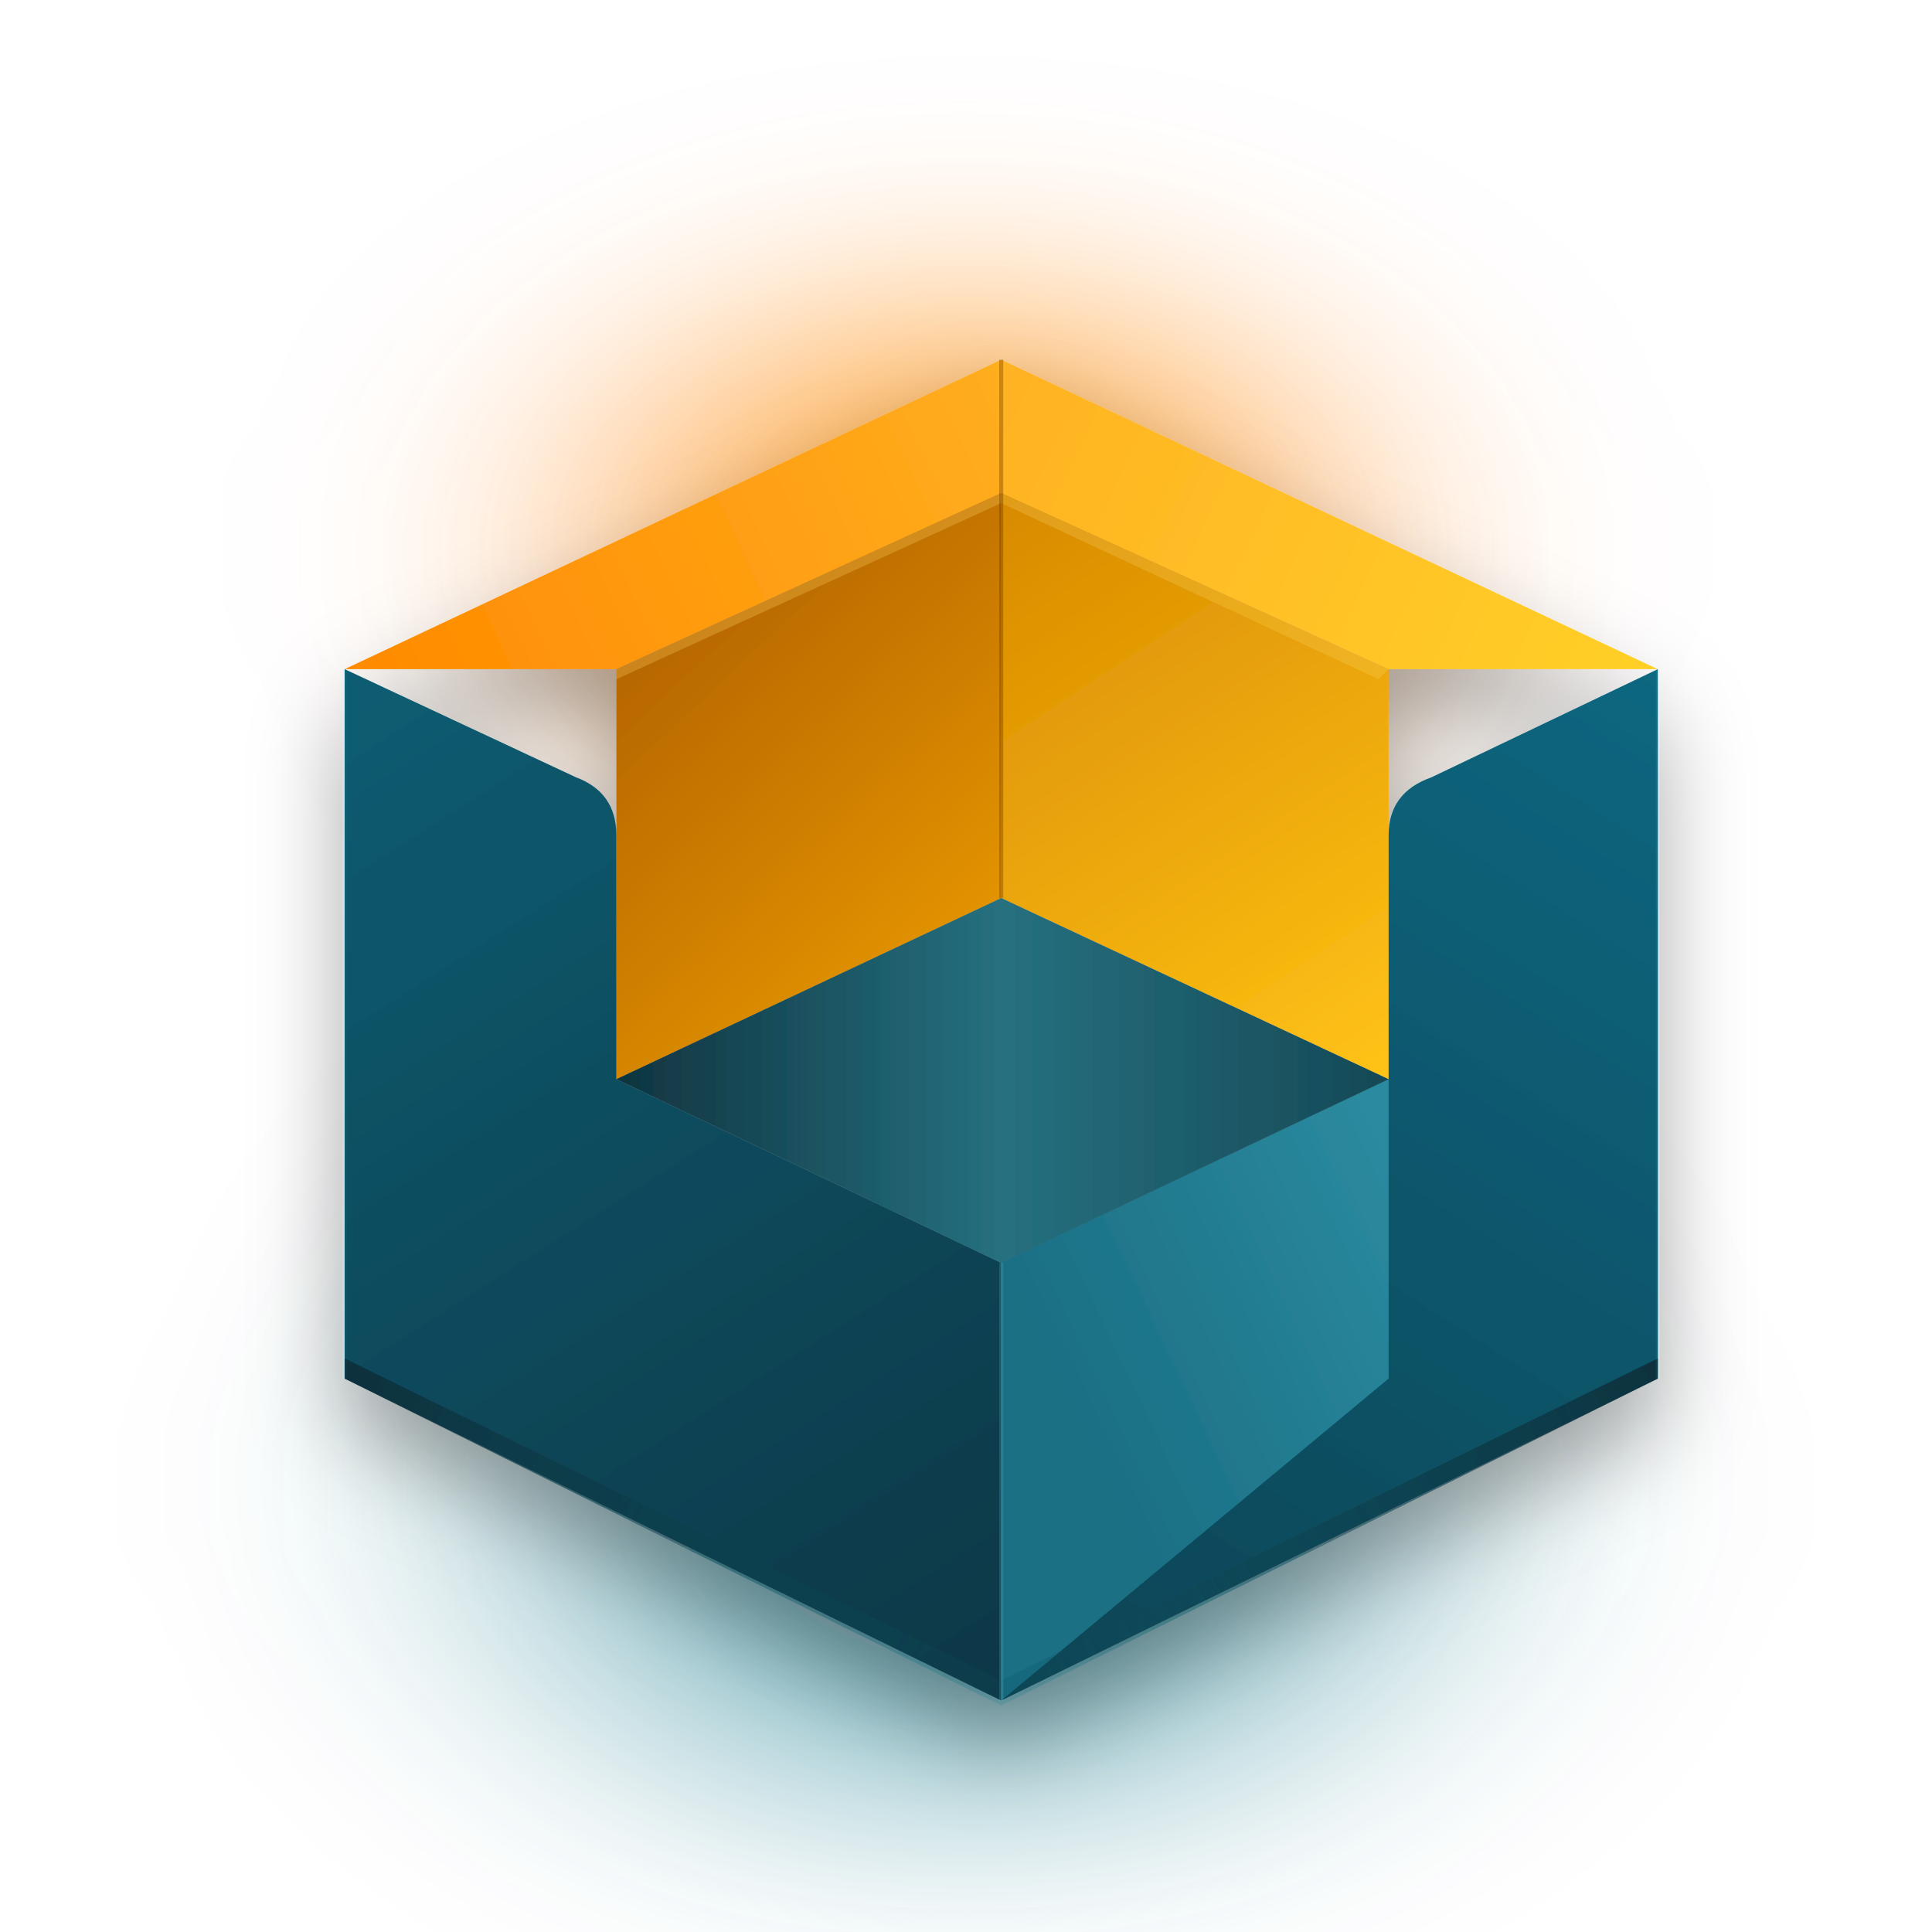
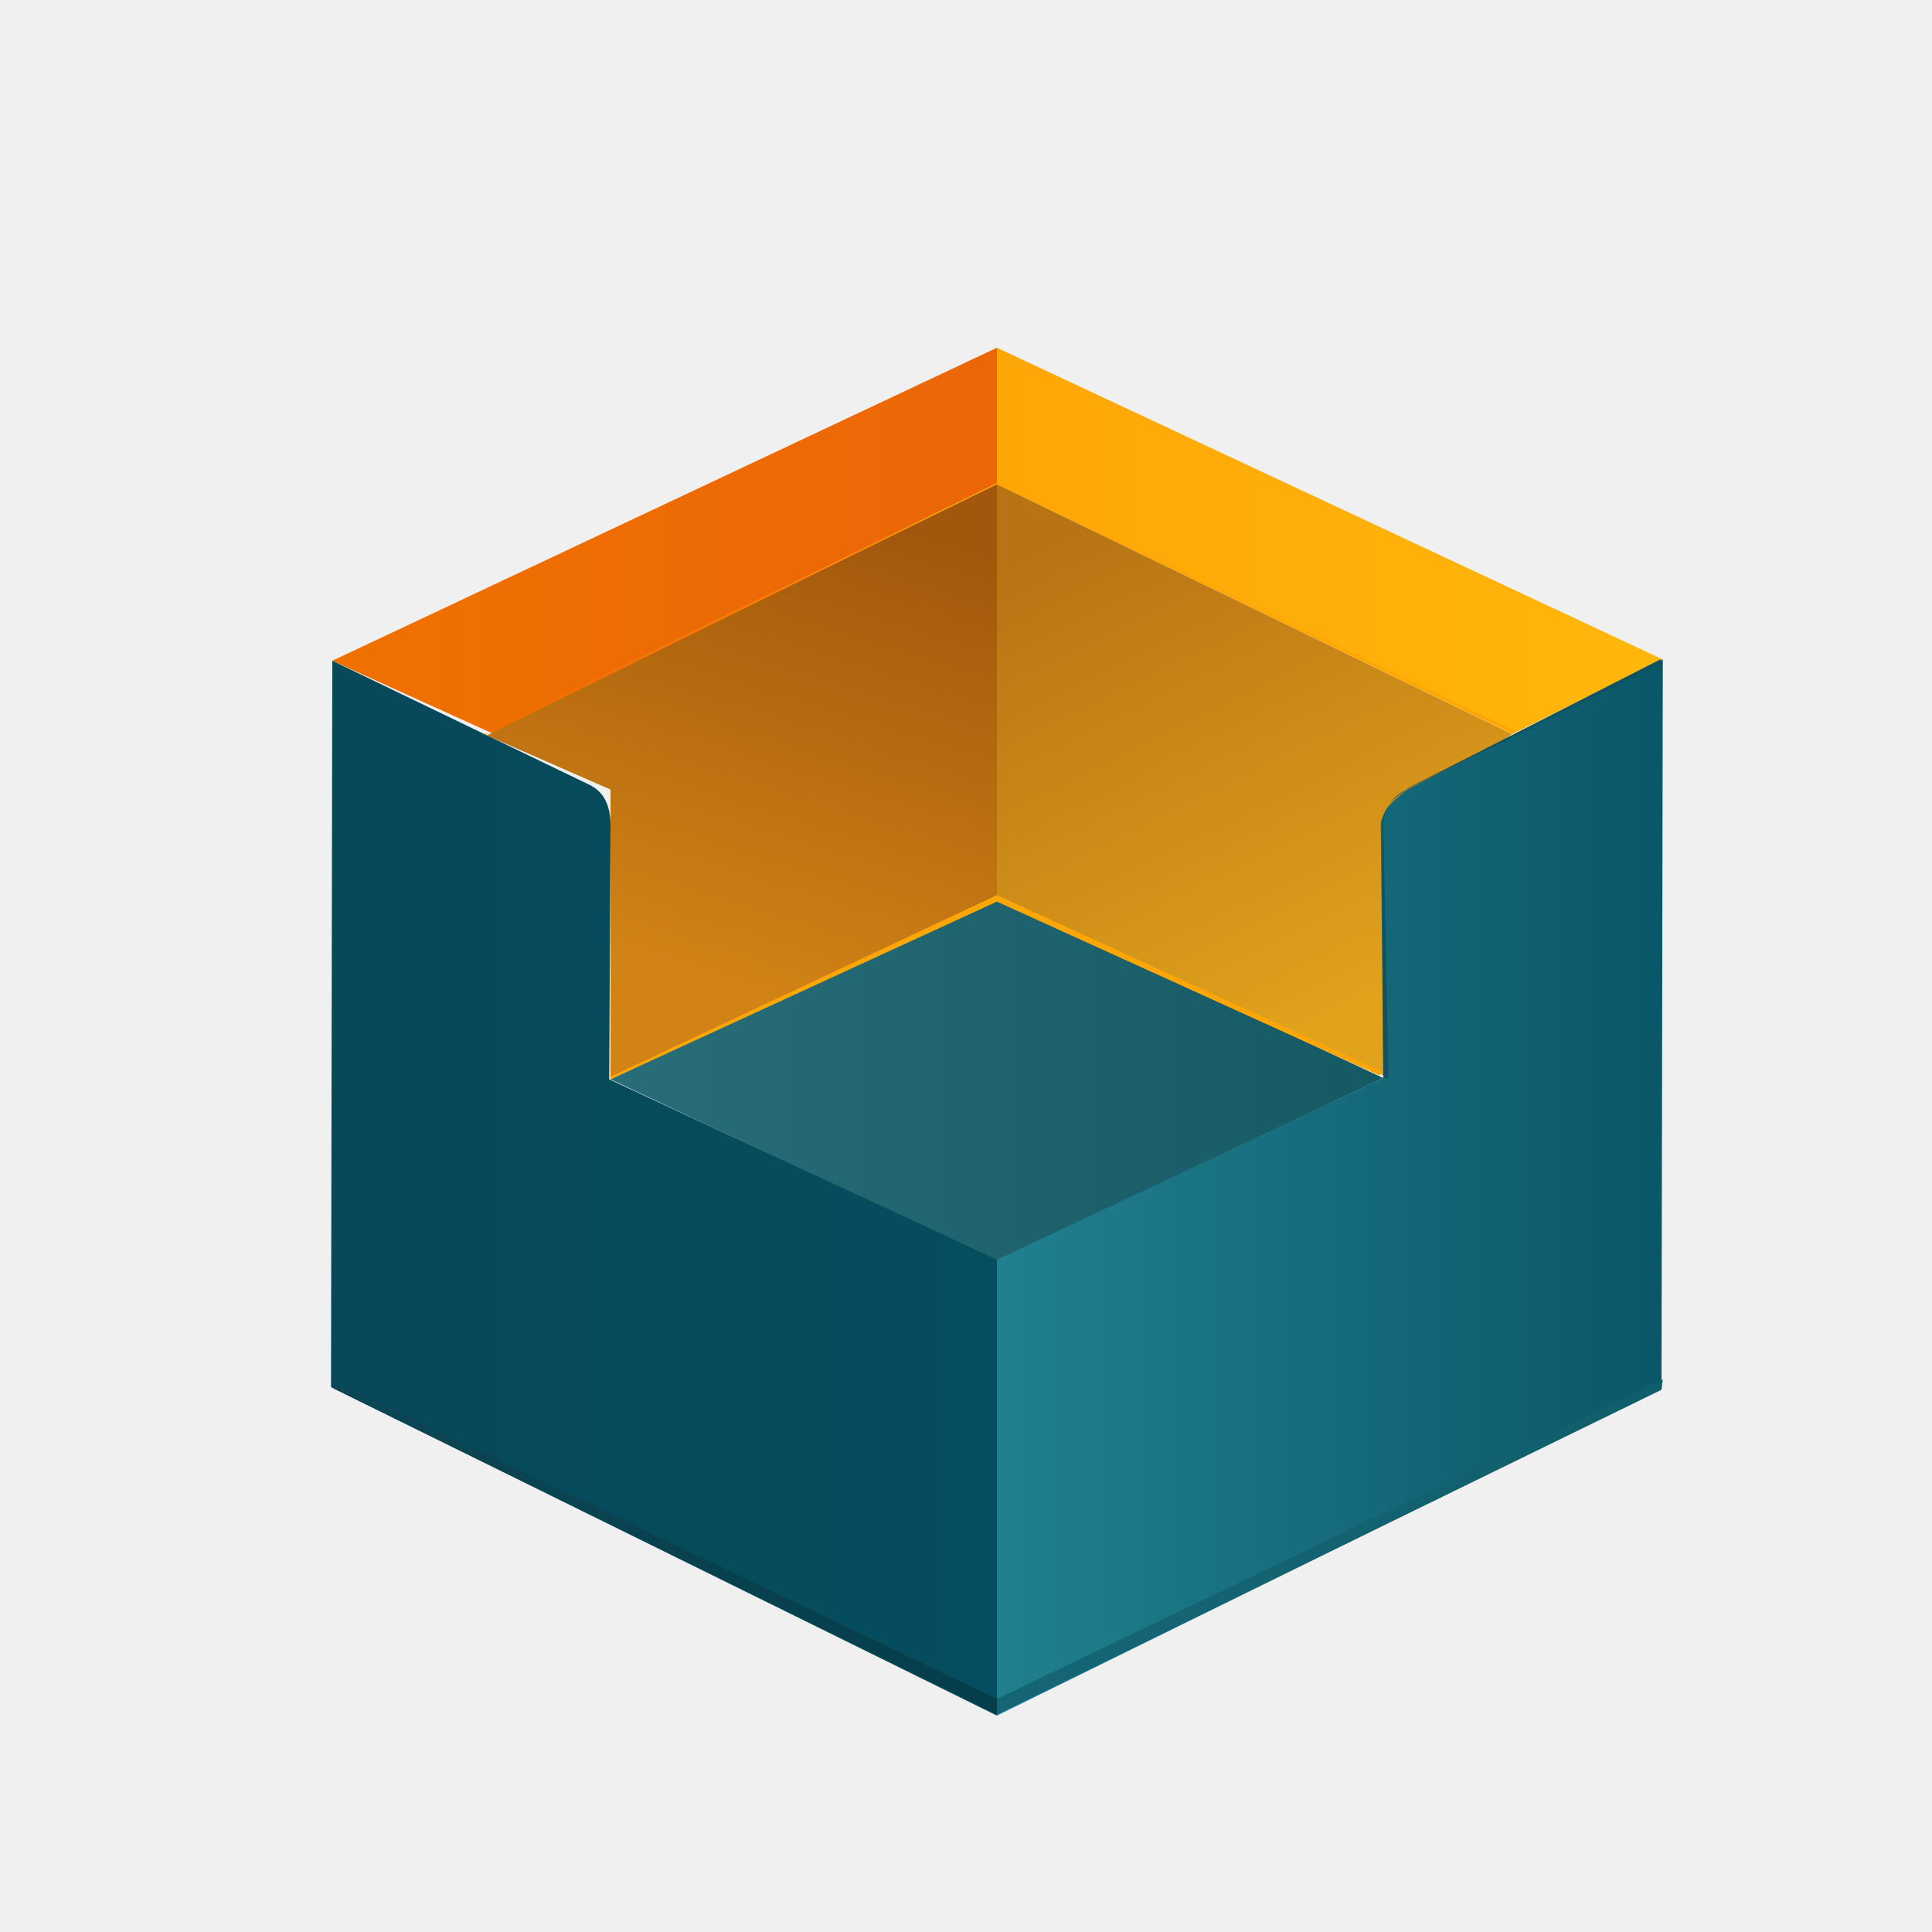
- <svg xmlns="http://www.w3.org/2000/svg" viewBox="0 0 768 768" role="img" aria-labelledby="title desc">
-   <defs>
-     <radialGradient id="orange-aura" cx="50%" cy="30%" r="42%">
-       <stop offset="0%" stop-color="#ff9a00" stop-opacity="0.98" />
-       <stop offset="38%" stop-color="#ff8a00" stop-opacity="0.62" />
-       <stop offset="72%" stop-color="#ff7300" stop-opacity="0.18" />
-       <stop offset="100%" stop-color="#ff7300" stop-opacity="0" />
-     </radialGradient>
-     <radialGradient id="teal-aura" cx="50%" cy="68%" r="46%">
-       <stop offset="0%" stop-color="#1596ae" stop-opacity="0.78" />
-       <stop offset="42%" stop-color="#0d6d81" stop-opacity="0.42" />
-       <stop offset="78%" stop-color="#0d6d81" stop-opacity="0.12" />
-       <stop offset="100%" stop-color="#0d6d81" stop-opacity="0" />
-     </radialGradient>
-     <linearGradient id="lid-left" x1="137" y1="266" x2="398" y2="143" gradientUnits="userSpaceOnUse">
-       <stop offset="0%" stop-color="#ff8a00" />
-       <stop offset="100%" stop-color="#ffae1f" />
-     </linearGradient>
-     <linearGradient id="lid-right" x1="398" y1="143" x2="659" y2="266" gradientUnits="userSpaceOnUse">
-       <stop offset="0%" stop-color="#ffb223" />
-       <stop offset="100%" stop-color="#ffd028" />
-     </linearGradient>
-     <linearGradient id="inner-left" x1="245" y1="266" x2="398" y2="429" gradientUnits="userSpaceOnUse">
-       <stop offset="0%" stop-color="#b66600" />
-       <stop offset="100%" stop-color="#f0a100" />
-     </linearGradient>
-     <linearGradient id="inner-right" x1="398" y1="196" x2="552" y2="429" gradientUnits="userSpaceOnUse">
-       <stop offset="0%" stop-color="#d88a00" />
-       <stop offset="100%" stop-color="#ffc316" />
-     </linearGradient>
-     <linearGradient id="wall-left" x1="137" y1="266" x2="398" y2="676" gradientUnits="userSpaceOnUse">
-       <stop offset="0%" stop-color="#0b5d72" />
-       <stop offset="100%" stop-color="#083746" />
-     </linearGradient>
-     <linearGradient id="wall-right" x1="659" y1="266" x2="398" y2="676" gradientUnits="userSpaceOnUse">
-       <stop offset="0%" stop-color="#0c6780" />
-       <stop offset="100%" stop-color="#094354" />
-     </linearGradient>
-     <linearGradient id="front-right" x1="398" y1="502" x2="552" y2="429" gradientUnits="userSpaceOnUse">
-       <stop offset="0%" stop-color="#1b6f84" />
-       <stop offset="100%" stop-color="#2c8ca1" />
-     </linearGradient>
-     <linearGradient id="cavity" x1="245" y1="429" x2="552" y2="429" gradientUnits="userSpaceOnUse">
-       <stop offset="0%" stop-color="#113b48" />
-       <stop offset="50%" stop-color="#2b7f91" />
-       <stop offset="100%" stop-color="#185261" />
-     </linearGradient>
-     <linearGradient id="base-shadow-left" x1="137" y1="540" x2="398" y2="678" gradientUnits="userSpaceOnUse">
-       <stop offset="0%" stop-color="#072c36" stop-opacity="0.86" />
-       <stop offset="100%" stop-color="#0b5060" stop-opacity="0.18" />
-     </linearGradient>
-     <linearGradient id="base-shadow-right" x1="398" y1="678" x2="659" y2="540" gradientUnits="userSpaceOnUse">
-       <stop offset="0%" stop-color="#0b5060" stop-opacity="0.18" />
-       <stop offset="100%" stop-color="#072c36" stop-opacity="0.86" />
-     </linearGradient>
-     <filter id="blur-large" x="-30%" y="-30%" width="160%" height="160%">
-       <feGaussianBlur stdDeviation="42" />
-     </filter>
-     <filter id="logo-shadow" x="-20%" y="-20%" width="140%" height="150%">
-       <feDropShadow dx="0" dy="18" stdDeviation="18" flood-color="#000000" flood-opacity="0.34" />
-     </filter>
-   </defs>
-   <rect width="768" height="768" fill="#ffffff" />
-   <ellipse cx="384" cy="286" rx="276" ry="176" fill="url(#orange-aura)" filter="url(#blur-large)" />
-   <ellipse cx="384" cy="518" rx="302" ry="214" fill="url(#teal-aura)" filter="url(#blur-large)" />
-   <g filter="url(#logo-shadow)">
-     <polygon points="137,266 398,143 398,196 245,266" fill="url(#lid-left)" />
-     <polygon points="398,143 659,266 552,266 398,196" fill="url(#lid-right)" />
-     <polygon points="245,266 398,196 398,357 245,429" fill="url(#inner-left)" />
-     <polygon points="398,196 552,266 552,429 398,357" fill="url(#inner-right)" />
-     <path d="M137 266 L229 309 Q245 315 245 332 L245 429 L398 502 L398 676 L137 548 Z" fill="url(#wall-left)" />
-     <path d="M659 266 L569 309 Q552 315 552 332 L552 429 L398 502 L398 676 L659 548 Z" fill="url(#wall-right)" />
-     <polygon points="398,502 552,429 552,548 398,676" fill="url(#front-right)" />
-     <polygon points="245,429 398,357 552,429 398,502" fill="url(#cavity)" />
-     <polygon points="137,548 398,678 398,668 137,540" fill="url(#base-shadow-left)" />
-     <polygon points="398,678 659,548 659,540 398,668" fill="url(#base-shadow-right)" />
-     <polygon points="245,266 398,196 398,200 245,270" fill="#ffd464" opacity="0.28" />
-     <polygon points="398,196 552,266 548,270 398,200" fill="#ffe072" opacity="0.22" />
-     <polygon points="245,429 398,502 552,429 398,357" fill="#000000" opacity="0.12" />
-     <line x1="398" y1="143" x2="398" y2="357" stroke="#5f2f00" stroke-opacity="0.34" stroke-width="1.6" />
-     <line x1="398" y1="502" x2="398" y2="676" stroke="#7ed6e6" stroke-opacity="0.18" stroke-width="1.6" />
-     <line x1="137" y1="266" x2="137" y2="548" stroke="#5ad2e4" stroke-opacity="0.08" stroke-width="1.6" />
-     <line x1="659" y1="266" x2="659" y2="548" stroke="#5ad2e4" stroke-opacity="0.08" stroke-width="1.6" />
-   </g>
+ <svg xmlns="http://www.w3.org/2000/svg" viewBox="0 0 150 150">
+   <style type="text/css">.cls-0 {fill:url(#SVGID_1_);}
+ .cls-1 {fill:url(#SVGID_2_);}
+ .cls-2 {fill:url(#SVGID_3_);}
+ .cls-3 {fill:url(#SVGID_4_);}
+ .cls-4 {fill:url(#SVGID_5_);}
+ .cls-5 {fill:url(#SVGID_6_);}
+ .cls-6 {fill:url(#SVGID_7_);}
+ .cls-7 {fill:url(#SVGID_8_);}</style>
+   <linearGradient id="SVGID_1_" x1="25.82" x2="77.44" y1="47.32" y2="47.32" gradientUnits="userSpaceOnUse">
+     <stop stop-color="#EF7100" offset="0" />
+     <stop stop-color="#EC6608" offset="1" />
+   </linearGradient>
+   <polygon class="cls-0" points="25.8 51.3 47.4 61.1 77.4 48.6 77.4 27" />
+   <linearGradient id="SVGID_2_" x1="77.44" x2="129.1" y1="42.9" y2="42.9" gradientUnits="userSpaceOnUse">
+     <stop stop-color="#FFA607" offset="0" />
+     <stop stop-color="#FFB70B" offset="1" />
+   </linearGradient>
+   <polygon class="cls-1" points="77.4 27 77.4 37.6 117.4 57 129.1 51.2" />
+   <linearGradient id="SVGID_3_" x1="66.99" x2="55.76" y1="40.13" y2="76.42" gradientUnits="userSpaceOnUse">
+     <stop stop-color="#A1580C" offset="0" />
+     <stop stop-color="#D18316" offset="1" />
+   </linearGradient>
+   <polygon class="cls-2" points="77.4 37.6 37.8 57.1 47.4 61.3 47.4 83.8 77.4 69.7" />
+   <linearGradient id="SVGID_4_" x1="84.93" x2="103.9" y1="40.57" y2="78.93" gradientUnits="userSpaceOnUse">
+     <stop stop-color="#B87314" offset="0" />
+     <stop stop-color="#E1A21C" offset="1" />
+   </linearGradient>
+   <path class="cls-3" d="m77.4 37.6v32.2l30 13.7 0.1-19.7 9.9-6.8-40-19.4z" />
+   <linearGradient id="SVGID_5_" x1="47.42" x2="107.4" y1="82.9" y2="82.9" gradientUnits="userSpaceOnUse">
+     <stop stop-color="#286D77" offset="0" />
+     <stop stop-color="#145964" offset="1" />
+   </linearGradient>
+   <polygon class="cls-4" points="47.4 83.8 77.4 97.9 107.4 83.7 77.3 69.6" />
+   <linearGradient id="SVGID_6_" x1="25.71" x2="77.44" y1="90.15" y2="90.15" gradientUnits="userSpaceOnUse">
+     <stop stop-color="#074859" offset="0" />
+     <stop stop-color="#054E5F" offset="1" />
+   </linearGradient>
+   <path class="cls-5" d="m45.7 60.9-19.9-9.6-0.1 56.4 51.7 25.5v-35.4l-30.1-14 0.1-19.7c0-1.4-0.4-2.6-1.7-3.2z" />
+   <linearGradient id="SVGID_7_" x1="77.44" x2="129.1" y1="91.93" y2="91.93" gradientUnits="userSpaceOnUse">
+     <stop stop-color="#217F8F" offset="0" />
+     <stop stop-color="#0A5768" offset="1" />
+   </linearGradient>
+   <path class="cls-6" d="m109.1 61.4c-0.5 0.5-1.6 1.1-1.9 2.5l0.2 19.8-30 14.1v35.4l51.6-25.4 0.1-56.6-20 10.2z" />
+   <linearGradient id="SVGID_8_" x1="25.82" x2="77.44" y1="117.6" y2="117.6" gradientUnits="userSpaceOnUse">
+     <stop stop-color="#0D4554" offset="0" />
+     <stop stop-color="#053E4A" offset="1" />
+   </linearGradient>
+   <polygon class="cls-7" points="25.8 107.2 25.9 107.8 77.4 133.1 77.4 131.9" />
+   <linearGradient id="SVGID_9_" x1="77.44" x2="129.1" y1="119.7" y2="119.7" gradientUnits="userSpaceOnUse">
+     <stop stop-color="#156675" offset="0" />
+     <stop stop-color="#105E6C" offset="1" />
+   </linearGradient>
+   <polygon points="77.4 133.1 129 107.9 129.1 107.1 77.4 131.9" fill="url(#SVGID_9_)" />
+   <path d="m37.8 56.9 39.6-19.3 40 19.3 0.3-0.1-40.3-19.3-39.8 19.5 0.2 0.1z" fill="#FFA607" />
+   <path d="m107.3 83.2-29.9-13.7-30 14.1v0.2l30-13.8 29.7 13.5 0.2-0.3z" fill="#FFA607" />
+   <linearGradient id="SVGID_10_" x1="107.2" x2="129.1" y1="70.32" y2="70.32" gradientUnits="userSpaceOnUse">
+     <stop stop-color="#15515D" offset="0" />
+     <stop stop-color="#0E5361" offset="1" />
+   </linearGradient>
+   <path d="m109.3 61.2c-0.7 0.6-2.1 1.2-2 3.4l0.1 19.1h0.4l-0.4-19.8c0.2-1.6 1.1-2.3 2-2.7l19.7-9.7-0.2-0.3-19.6 10z" fill="url(#SVGID_10_)" />
</svg>
